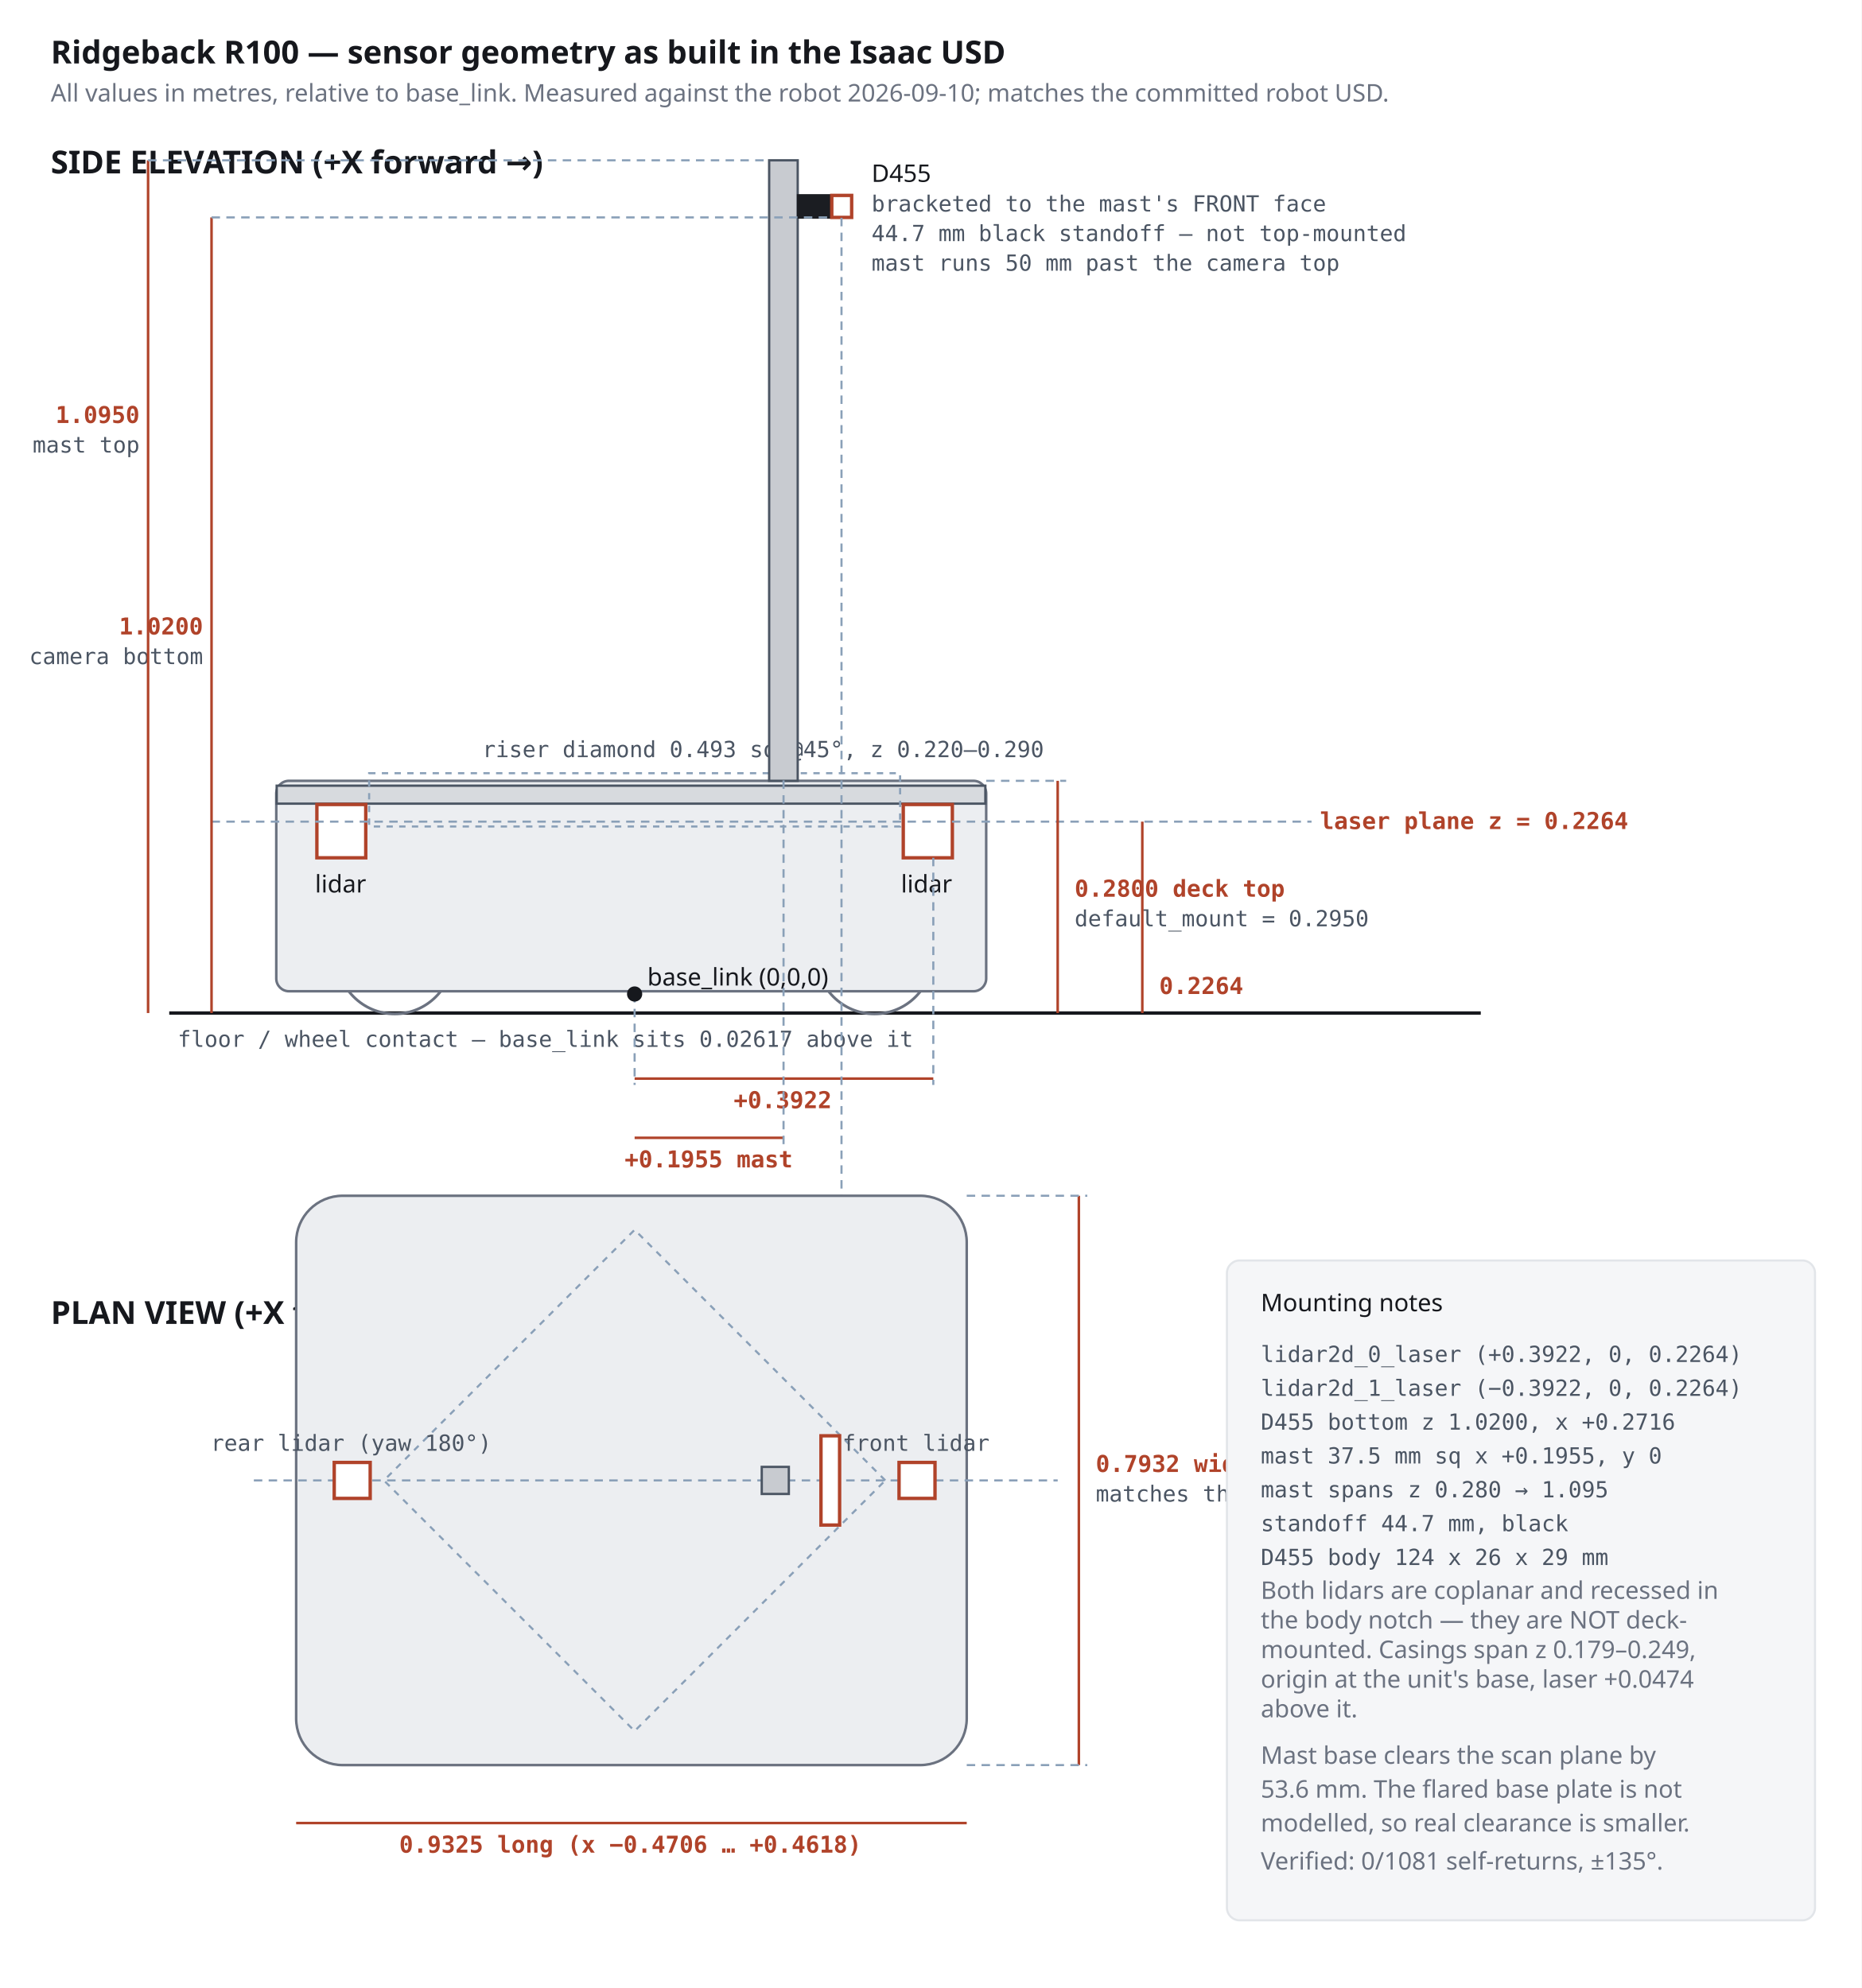
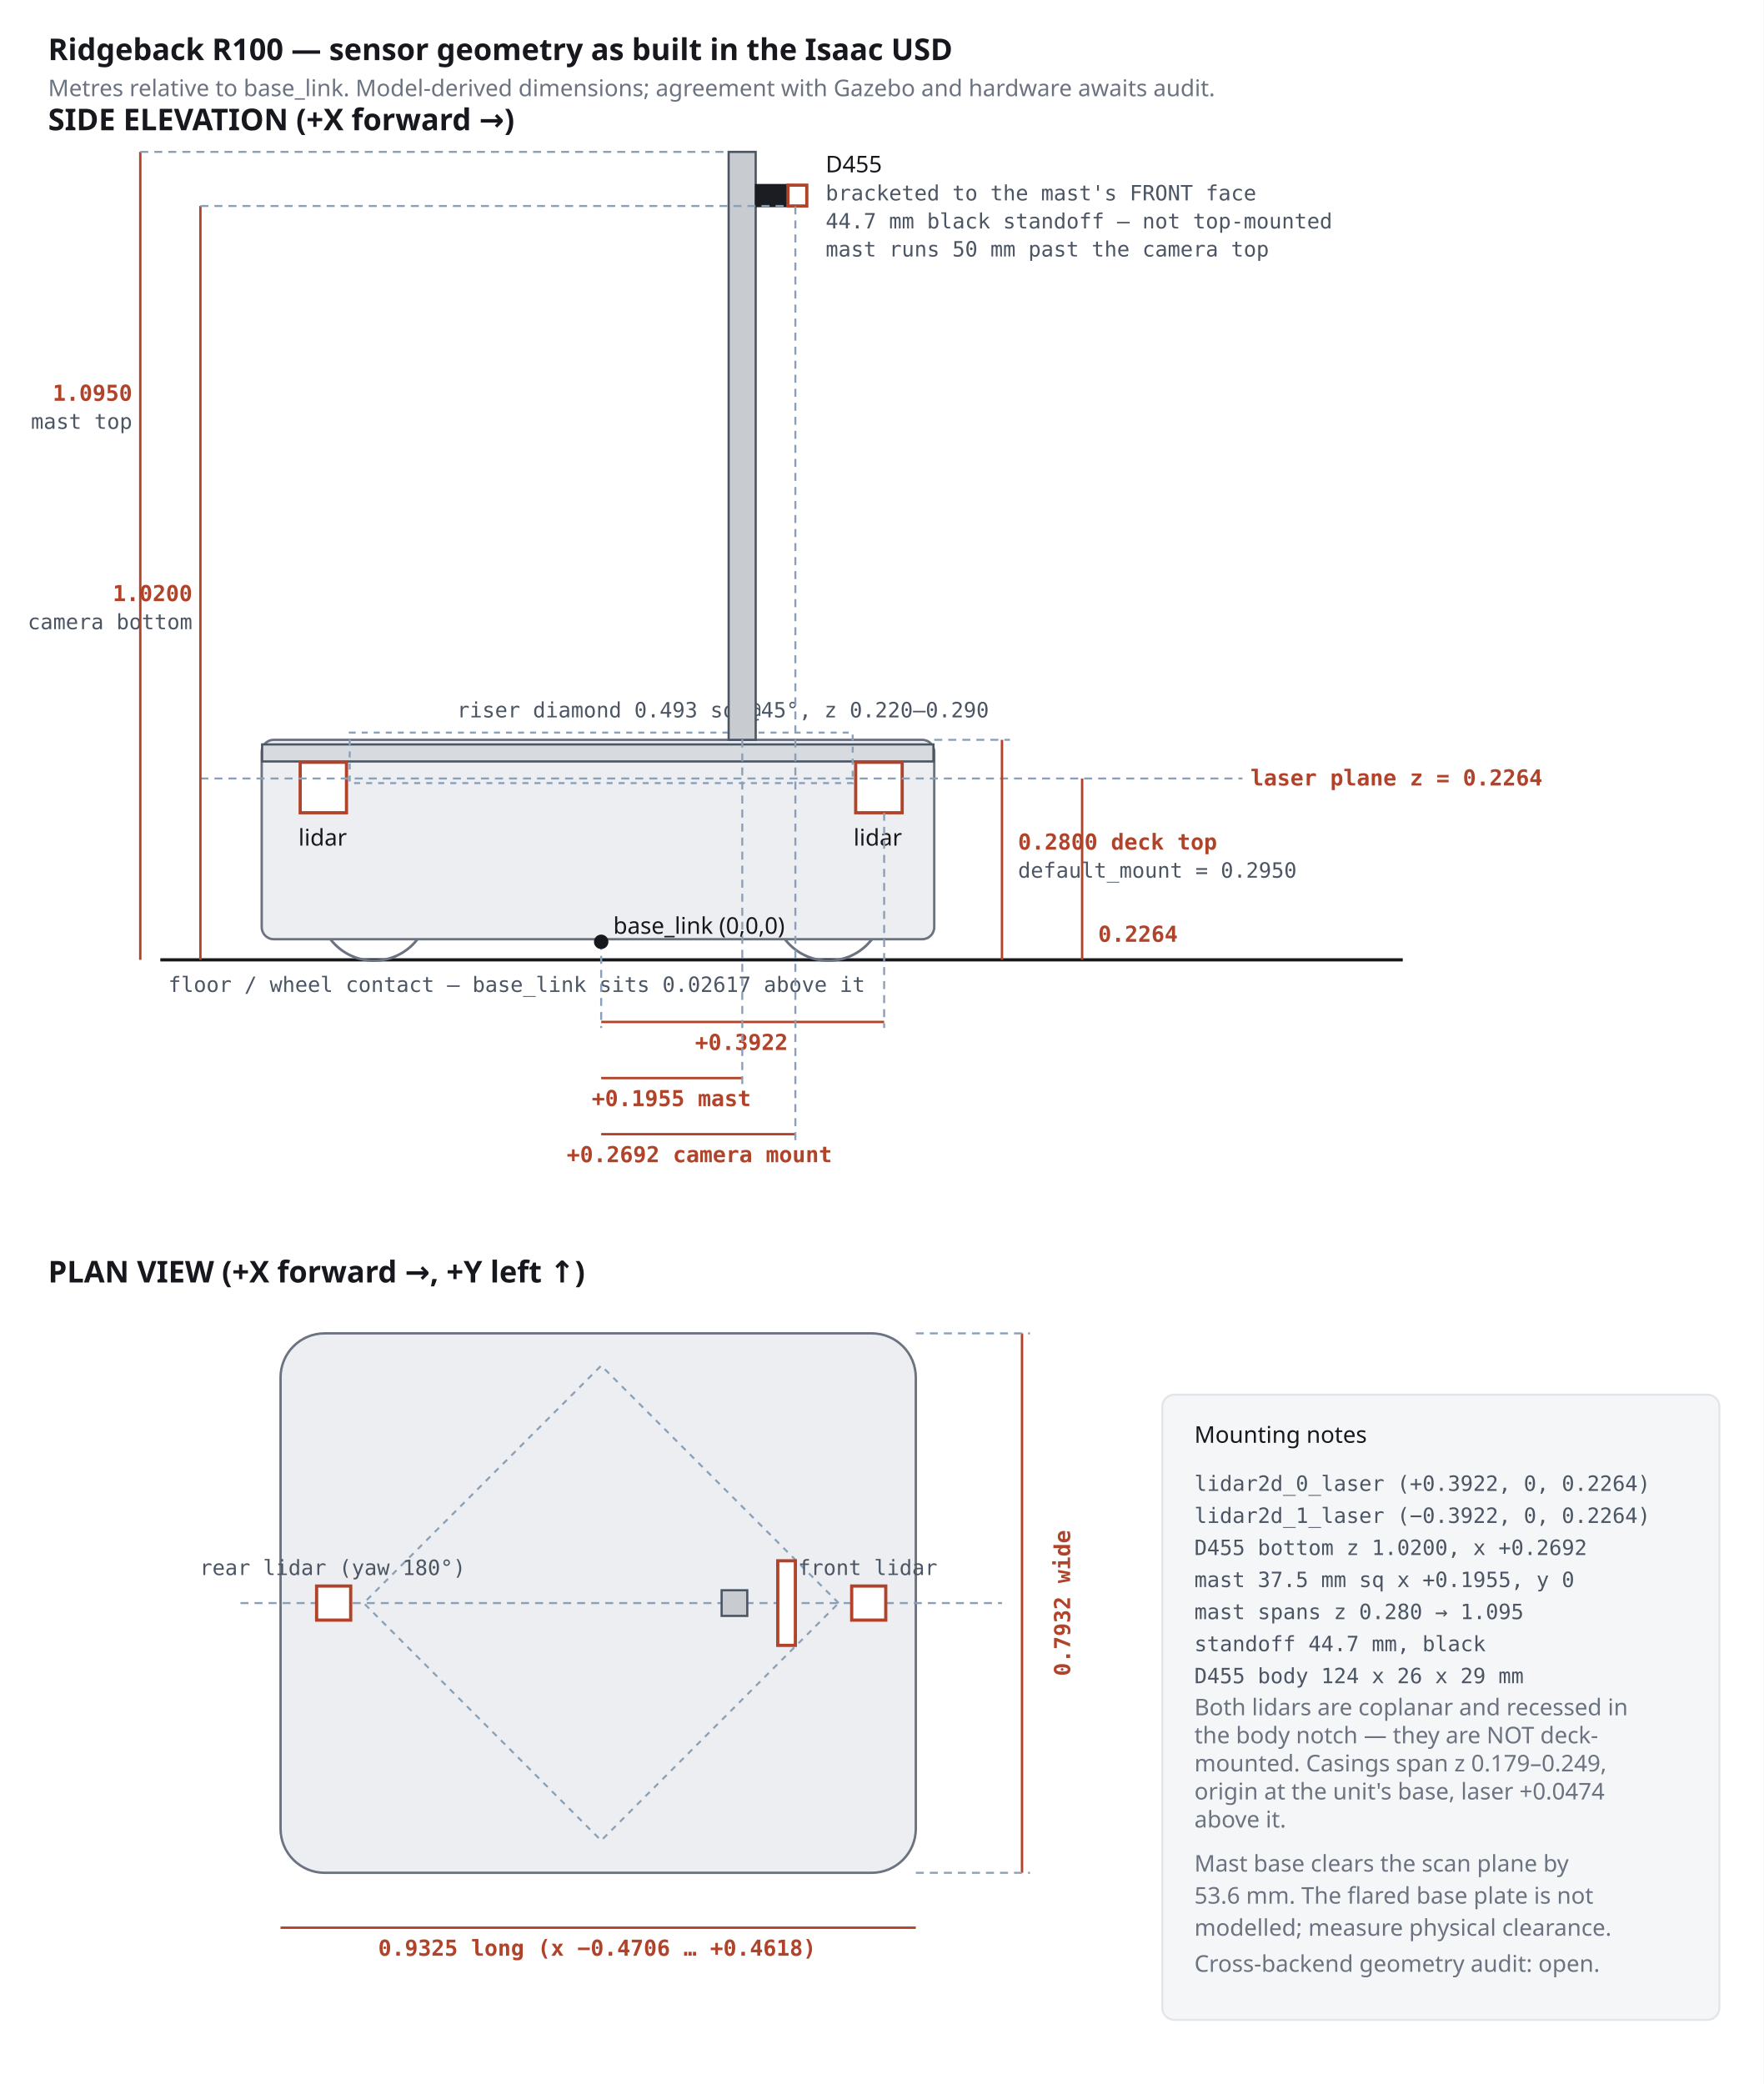
- <svg xmlns="http://www.w3.org/2000/svg" viewBox="0 0 880 940" width="880" height="940" role="img">
+ <svg xmlns="http://www.w3.org/2000/svg" viewBox="0 0 880 1040" width="880" height="1040" role="img">
  <style>
  .bg{fill:#ffffff}
  .ttl{font:600 15px system-ui,sans-serif;fill:#16181d}
  .sub{font:400 11.5px system-ui,sans-serif;fill:#6b7280}
  .lbl{font:500 11.5px system-ui,sans-serif;fill:#16181d}
  .mono{font:600 11px ui-monospace,Menlo,monospace;fill:#b0432a}
  .monod{font:500 10.5px ui-monospace,Menlo,monospace;fill:#4b5563}
  .part{fill:#eceef1;stroke:#6b7280;stroke-width:1.2}
  .deck{fill:#d7dade;stroke:#4b5563;stroke-width:1.1}
  .sens{fill:#ffffff;stroke:#b0432a;stroke-width:1.6}
  .mast{fill:#c8cbd0;stroke:#4b5563;stroke-width:1.1}
  .dim{stroke:#b0432a;stroke-width:1.2;fill:none}
  .ref{stroke:#8aa0b8;stroke-width:1;stroke-dasharray:4 3;fill:none}
  .axis{stroke:#16181d;stroke-width:1.6}
</style>
-   <rect class="bg" x="0" y="0" width="880" height="940" />
+   <rect class="bg" x="0" y="0" width="880" height="1040" />
  <text class="ttl" x="24" y="30">Ridgeback R100 — sensor geometry as built in the Isaac USD</text>
-   <text class="sub" x="24" y="48">All values in metres, relative to base_link. Measured against the robot 2026-09-10; matches the committed robot USD.</text>
-   <text class="ttl" x="24" y="82">SIDE ELEVATION  (+X forward →)</text>
+   <text class="sub" x="24" y="48">Metres relative to base_link. Model-derived dimensions; agreement with Gazebo and hardware awaits audit.</text>
+   <text class="ttl" x="24" y="65">SIDE ELEVATION  (+X forward →)</text>
  <line class="axis" x1="80" y1="479" x2="700" y2="479" />
  <text class="monod" x="84" y="495">floor / wheel contact — base_link sits 0.02617 above it</text>
  <circle cx="186.6" cy="452" r="27.4" fill="none" stroke="#6b7280" stroke-width="1.3" />
  <circle cx="413.4" cy="452" r="27.4" fill="none" stroke="#6b7280" stroke-width="1.3" />
  <rect class="part" x="130.6" y="369.2" width="335.6" height="99.5" rx="6" />
  <rect class="deck" x="130.8" y="371.5" width="335.0" height="8.5" />
  <rect x="174.5" y="365.6" width="251" height="25.2" fill="none" stroke="#8aa0b8" stroke-width="1" stroke-dasharray="3 3" />
  <text class="monod" x="228" y="358">riser diamond 0.493 sq @45°, z 0.220–0.290</text>
  <rect class="sens" x="427.0" y="380.4" width="23.2" height="25.2" />
  <rect class="sens" x="149.8" y="380.4" width="23.1" height="25.2" />
  <text class="lbl" x="438" y="422" text-anchor="middle">lidar</text>
  <text class="lbl" x="161" y="422" text-anchor="middle">lidar</text>
  <line class="ref" x1="100" y1="388.5" x2="620" y2="388.5" />
  <text class="mono" x="624" y="392">laser plane z = 0.2264</text>
  <rect class="mast" x="363.6" y="75.8" width="13.5" height="293.4" />
  <rect x="377.1" y="92.2" width="16.1" height="10.8" fill="#1b1d22" stroke="#1b1d22" stroke-width="0.8" />
  <rect class="sens" x="393.2" y="92.4" width="9.4" height="10.4" />
  <text class="lbl" x="412" y="86">D455</text>
  <text class="monod" x="412" y="100">bracketed to the mast's FRONT face</text>
  <text class="monod" x="412" y="114">44.7 mm black standoff — not top-mounted</text>
  <text class="monod" x="412" y="128">mast runs 50 mm past the camera top</text>
  <line class="dim" x1="100" y1="479" x2="100" y2="102.8" />
  <line class="ref" x1="100" y1="102.8" x2="393.2" y2="102.8" />
  <text class="mono" x="96" y="300" text-anchor="end">1.0200</text>
  <text class="monod" x="96" y="314" text-anchor="end">camera bottom</text>
  <line class="dim" x1="70" y1="479" x2="70" y2="75.8" />
  <line class="ref" x1="70" y1="75.8" x2="363.6" y2="75.8" />
  <text class="mono" x="66" y="200" text-anchor="end">1.0950</text>
  <text class="monod" x="66" y="214" text-anchor="end">mast top</text>
  <line class="dim" x1="500" y1="479" x2="500" y2="369.2" />
  <line class="ref" x1="466.2" y1="369.2" x2="504" y2="369.2" />
  <text class="mono" x="508" y="424">0.2800 deck top</text>
  <text class="monod" x="508" y="438">default_mount = 0.2950</text>
  <line class="dim" x1="540" y1="479" x2="540" y2="388.5" />
  <text class="mono" x="548" y="470">0.2264</text>
  <line class="dim" x1="300" y1="510" x2="441.2" y2="510" />
  <line class="ref" x1="441.2" y1="405.6" x2="441.2" y2="513" />
  <line class="ref" x1="300" y1="470" x2="300" y2="513" />
  <text class="mono" x="370" y="524" text-anchor="middle">+0.3922</text>
  <line class="dim" x1="300" y1="538" x2="370.4" y2="538" />
  <line class="ref" x1="370.4" y1="369" x2="370.4" y2="541" />
  <text class="mono" x="335" y="552" text-anchor="middle">+0.1955 mast</text>
-   <line class="dim" x1="300" y1="566" x2="397.8" y2="566" />
-   <line class="ref" x1="397.8" y1="103" x2="397.8" y2="569" />
-   <text class="mono" x="349" y="580" text-anchor="middle">+0.2716 camera</text>
+   <line class="dim" x1="300" y1="566" x2="396.9" y2="566" />
+   <line class="ref" x1="396.9" y1="103" x2="396.9" y2="569" />
+   <text class="mono" x="349" y="580" text-anchor="middle">+0.2692 camera mount</text>
  <circle cx="300" cy="470" r="3.6" fill="#16181d" />
  <text class="lbl" x="306" y="466">base_link (0,0,0)</text>
-   <text class="ttl" x="24" y="626">PLAN VIEW  (+X forward →, +Y left ↑)</text>
-   <rect class="part" x="140" y="565.4" width="317" height="269.2" rx="22" />
-   <polygon points="418.5,700 300,581.5 181.5,700 300,818.5" fill="none" stroke="#8aa0b8" stroke-width="1" stroke-dasharray="3 3" />
-   <line class="ref" x1="120" y1="700" x2="500" y2="700" />
-   <rect class="sens" x="425" y="691.5" width="17" height="17" />
-   <rect class="sens" x="158" y="691.5" width="17" height="17" />
-   <rect class="mast" x="360.1" y="693.6" width="12.8" height="12.8" />
-   <rect class="sens" x="388.1" y="678.9" width="8.8" height="42.2" />
-   <text class="monod" x="433" y="686" text-anchor="middle">front lidar</text>
-   <text class="monod" x="166" y="686" text-anchor="middle">rear lidar (yaw 180°)</text>
-   <line class="dim" x1="510" y1="565.4" x2="510" y2="834.6" />
-   <line class="ref" x1="457" y1="565.4" x2="514" y2="565.4" />
-   <line class="ref" x1="457" y1="834.6" x2="514" y2="834.6" />
-   <text class="mono" x="518" y="696">0.7932 wide</text>
-   <text class="monod" x="518" y="710">matches the 793 mm spec</text>
-   <line class="dim" x1="140" y1="862" x2="457" y2="862" />
-   <text class="mono" x="298" y="876" text-anchor="middle">0.9325 long  (x −0.4706 … +0.4618)</text>
-   <rect x="580" y="596" width="278" height="312" rx="6" fill="#f5f6f8" stroke="#e2e5e9" />
-   <text class="lbl" x="596" y="620">Mounting notes</text>
-   <text class="monod" x="596" y="644">lidar2d_0_laser  (+0.3922, 0, 0.2264)</text>
-   <text class="monod" x="596" y="660">lidar2d_1_laser  (−0.3922, 0, 0.2264)</text>
-   <text class="monod" x="596" y="676">D455 bottom       z 1.0200, x +0.2716</text>
-   <text class="monod" x="596" y="692">mast 37.5 mm sq   x +0.1955, y 0</text>
-   <text class="monod" x="596" y="708">mast spans z      0.280 → 1.095</text>
-   <text class="monod" x="596" y="724">standoff          44.7 mm, black</text>
-   <text class="monod" x="596" y="740">D455 body         124 x 26 x 29 mm</text>
-   <text class="sub" x="596" y="756">Both lidars are coplanar and recessed in</text>
-   <text class="sub" x="596" y="770">the body notch — they are NOT deck-</text>
-   <text class="sub" x="596" y="784">mounted. Casings span z 0.179–0.249,</text>
-   <text class="sub" x="596" y="798">origin at the unit's base, laser +0.0474</text>
-   <text class="sub" x="596" y="812">above it.</text>
-   <text class="sub" x="596" y="834">Mast base clears the scan plane by</text>
-   <text class="sub" x="596" y="850">53.6 mm. The flared base plate is not</text>
-   <text class="sub" x="596" y="866">modelled, so real clearance is smaller.</text>
-   <text class="sub" x="596" y="884">Verified: 0/1081 self-returns, ±135°.</text>
+   <g transform="translate(0,100)">
+     <text class="ttl" x="24" y="540">PLAN VIEW  (+X forward →, +Y left ↑)</text>
+     <rect class="part" x="140" y="565.4" width="317" height="269.2" rx="22" />
+     <polygon points="418.5,700 300,581.5 181.5,700 300,818.5" fill="none" stroke="#8aa0b8" stroke-width="1" stroke-dasharray="3 3" />
+     <line class="ref" x1="120" y1="700" x2="500" y2="700" />
+     <rect class="sens" x="425" y="691.5" width="17" height="17" />
+     <rect class="sens" x="158" y="691.5" width="17" height="17" />
+     <rect class="mast" x="360.1" y="693.6" width="12.8" height="12.8" />
+     <rect class="sens" x="388.1" y="678.9" width="8.8" height="42.2" />
+     <text class="monod" x="433" y="686" text-anchor="middle">front lidar</text>
+     <text class="monod" x="166" y="686" text-anchor="middle">rear lidar (yaw 180°)</text>
+     <line class="dim" x1="510" y1="565.4" x2="510" y2="834.6" />
+     <line class="ref" x1="457" y1="565.4" x2="514" y2="565.4" />
+     <line class="ref" x1="457" y1="834.6" x2="514" y2="834.6" />
+     <text class="mono" x="534" y="700" text-anchor="middle" transform="rotate(-90 534 700)">0.7932 wide</text>
+     <line class="dim" x1="140" y1="862" x2="457" y2="862" />
+     <text class="mono" x="298" y="876" text-anchor="middle">0.9325 long  (x −0.4706 … +0.4618)</text>
+     <rect x="580" y="596" width="278" height="312" rx="6" fill="#f5f6f8" stroke="#e2e5e9" />
+     <text class="lbl" x="596" y="620">Mounting notes</text>
+     <text class="monod" x="596" y="644">lidar2d_0_laser  (+0.3922, 0, 0.2264)</text>
+     <text class="monod" x="596" y="660">lidar2d_1_laser  (−0.3922, 0, 0.2264)</text>
+     <text class="monod" x="596" y="676">D455 bottom       z 1.0200, x +0.2692</text>
+     <text class="monod" x="596" y="692">mast 37.5 mm sq   x +0.1955, y 0</text>
+     <text class="monod" x="596" y="708">mast spans z      0.280 → 1.095</text>
+     <text class="monod" x="596" y="724">standoff          44.7 mm, black</text>
+     <text class="monod" x="596" y="740">D455 body         124 x 26 x 29 mm</text>
+     <text class="sub" x="596" y="756">Both lidars are coplanar and recessed in</text>
+     <text class="sub" x="596" y="770">the body notch — they are NOT deck-</text>
+     <text class="sub" x="596" y="784">mounted. Casings span z 0.179–0.249,</text>
+     <text class="sub" x="596" y="798">origin at the unit's base, laser +0.0474</text>
+     <text class="sub" x="596" y="812">above it.</text>
+     <text class="sub" x="596" y="834">Mast base clears the scan plane by</text>
+     <text class="sub" x="596" y="850">53.6 mm. The flared base plate is not</text>
+     <text class="sub" x="596" y="866">modelled; measure physical clearance.</text>
+     <text class="sub" x="596" y="884">Cross-backend geometry audit: open.</text>
+   </g>
</svg>
